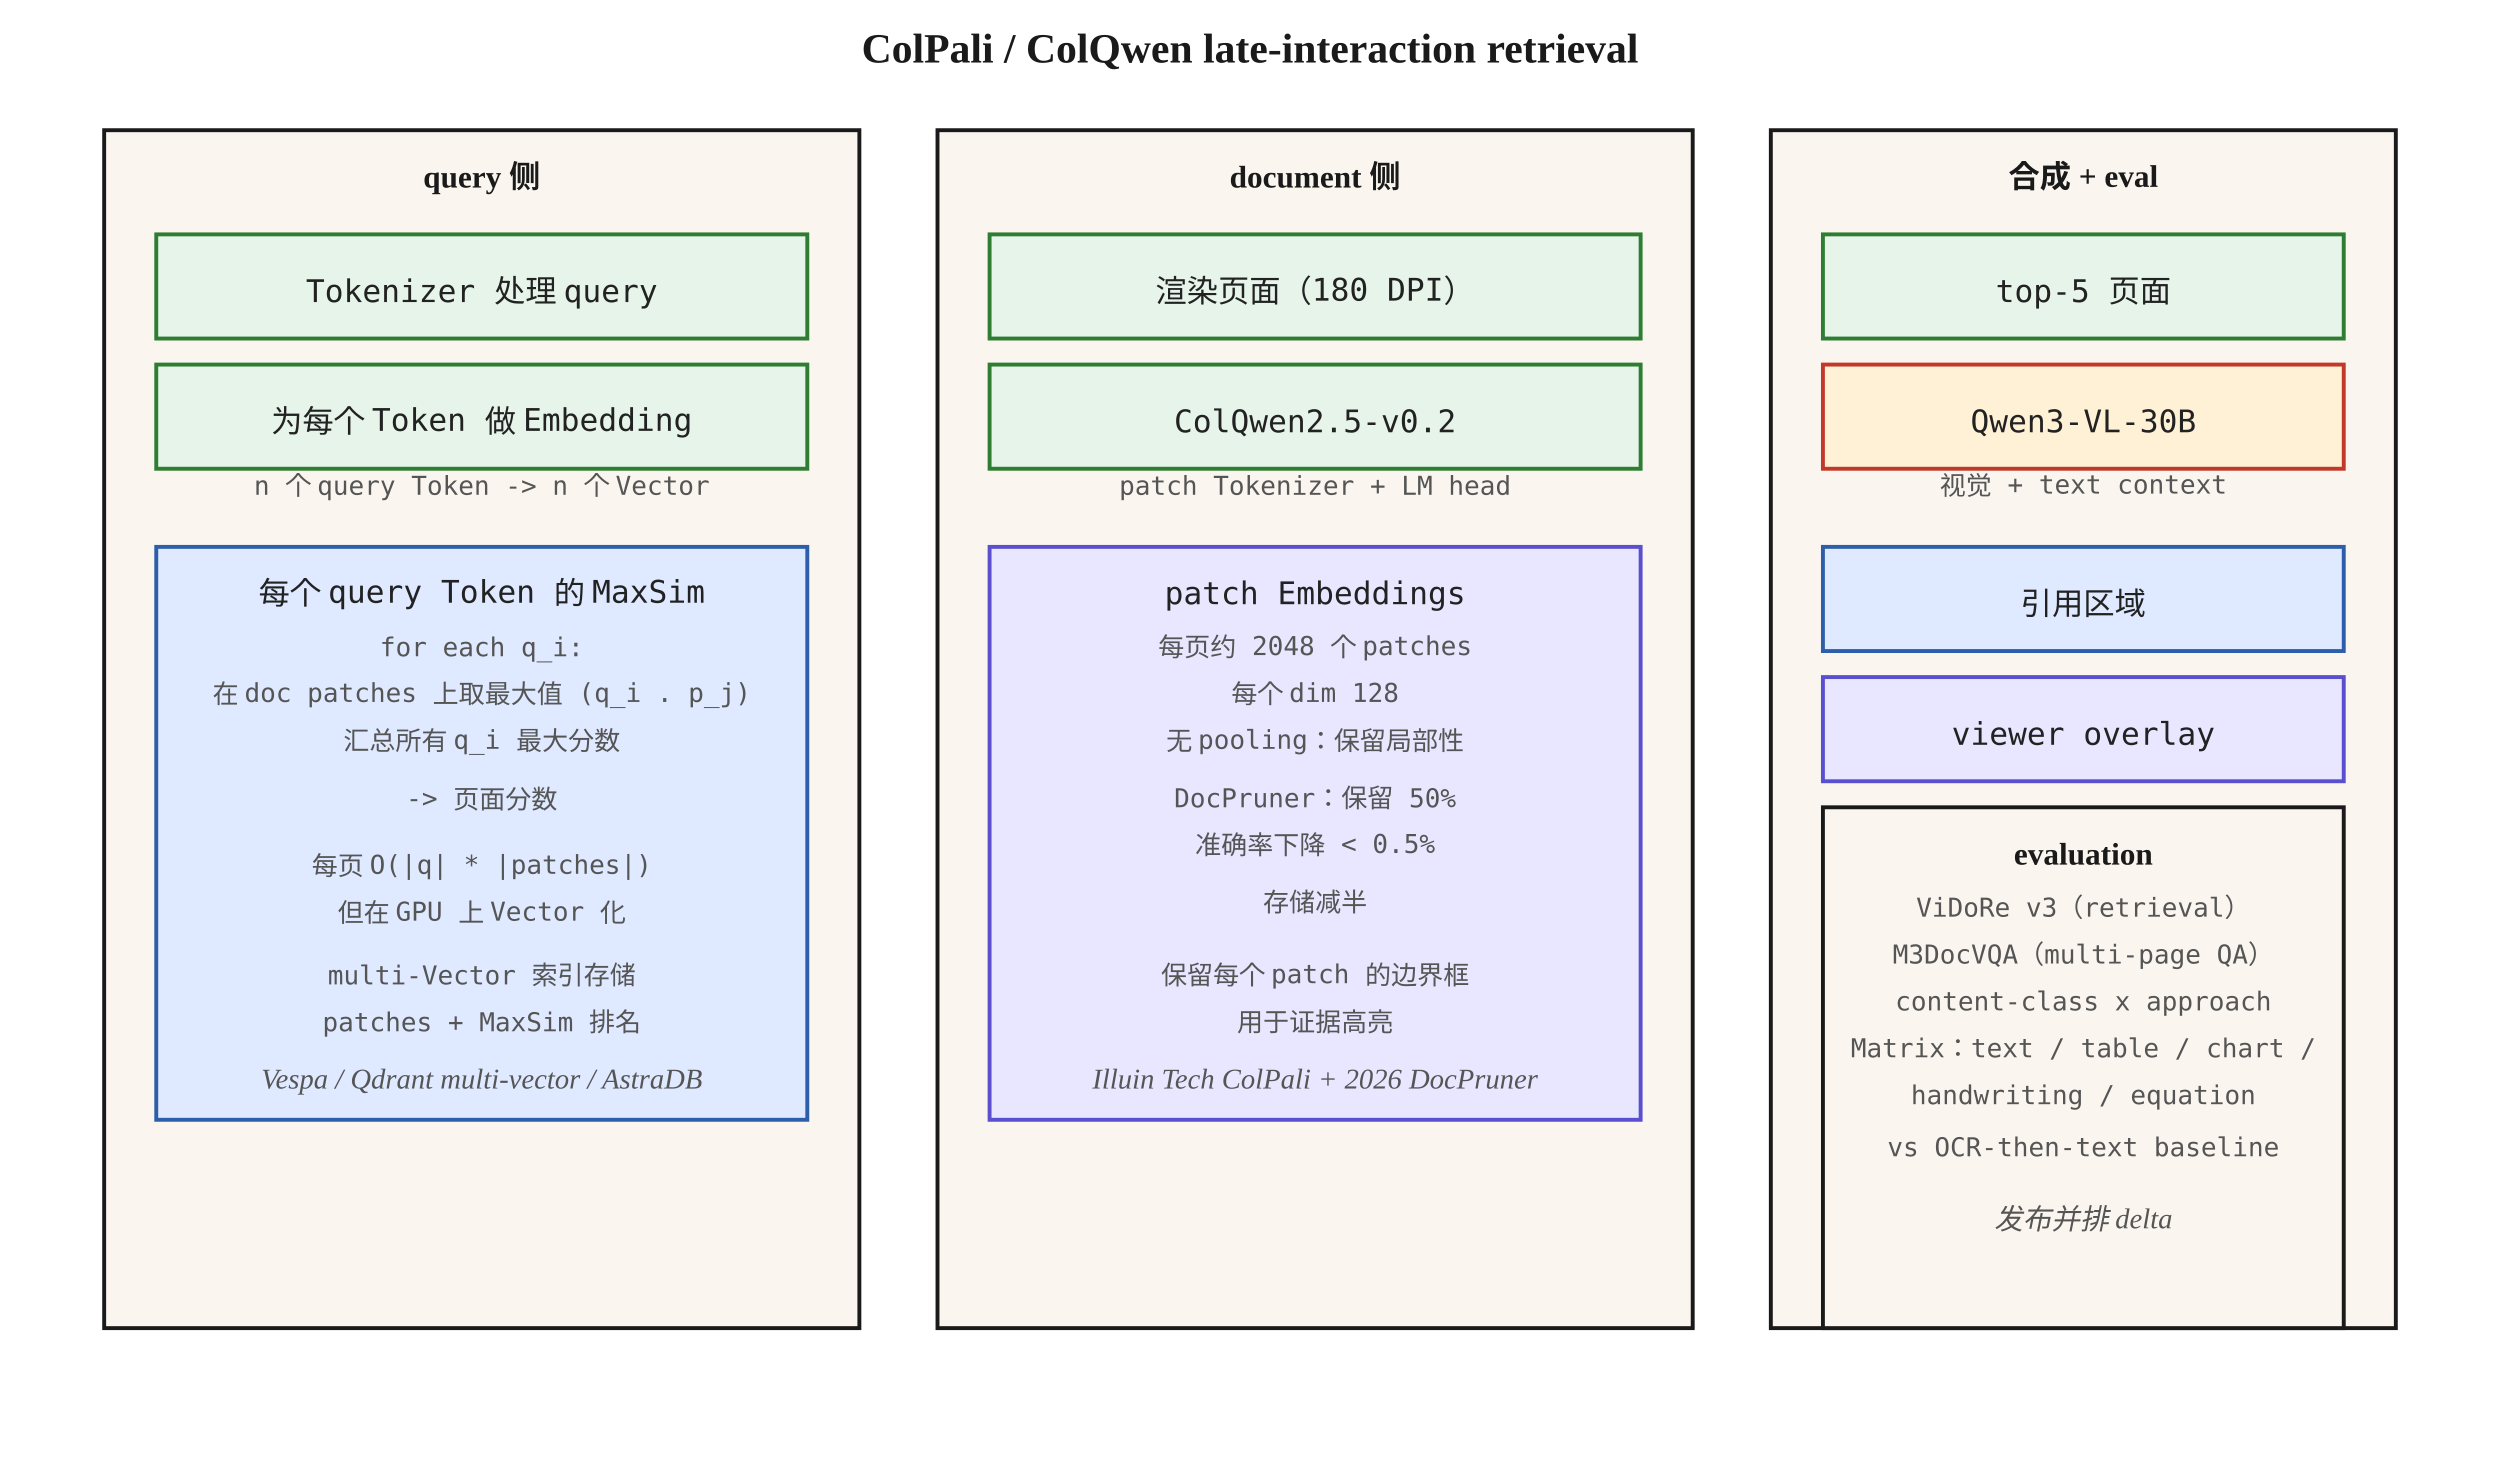
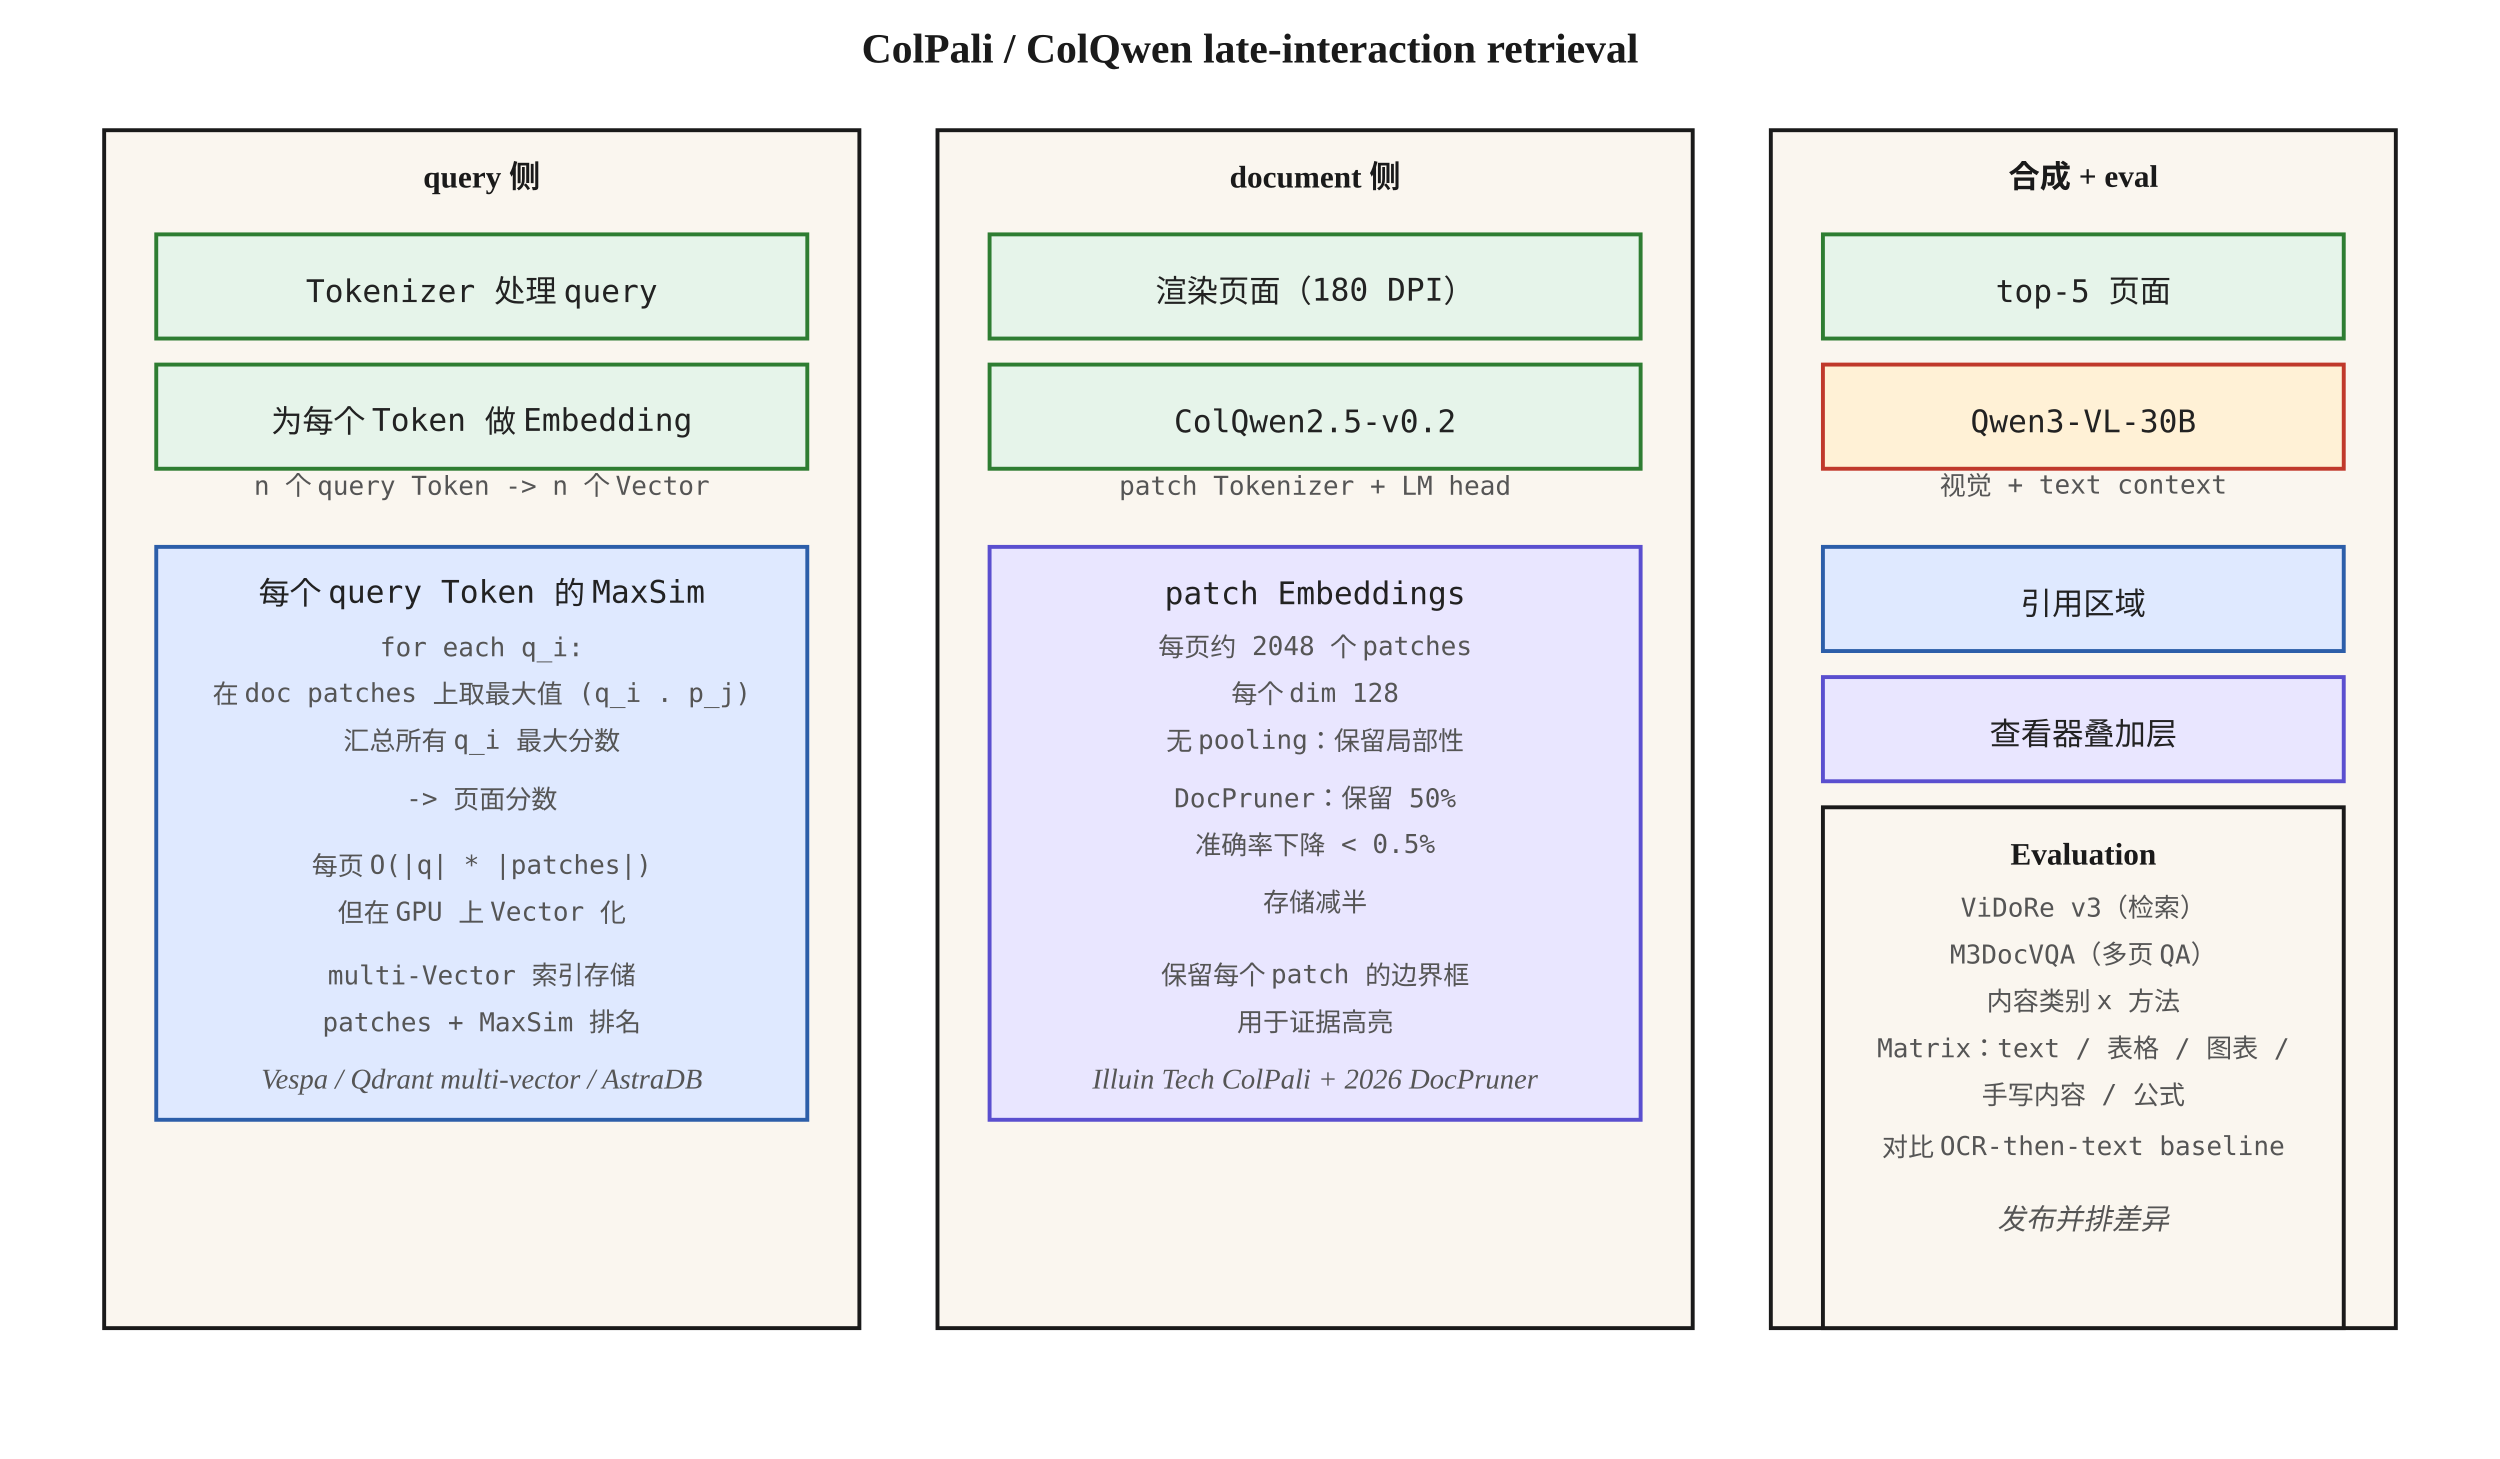
<svg xmlns="http://www.w3.org/2000/svg" viewBox="0 0 960 560" font-family="Georgia, 'Times New Roman', serif">
  <defs>
    <style>
      .box { fill: #faf6ef; stroke: #1a1a1a; stroke-width: 1.5; }
      .hot { fill: #fff1d6; stroke: #c0392b; stroke-width: 1.5; }
      .cool { fill: #e6f4ea; stroke: #2e7d32; stroke-width: 1.5; }
      .cold { fill: #dfe9ff; stroke: #2c5ea9; stroke-width: 1.5; }
      .dsk { fill: #e9e6ff; stroke: #5a4fcf; stroke-width: 1.5; }
      .step { font-size: 12px; font-family: 'Menlo', monospace; fill: #222; }
      .small { font-size: 10px; font-family: 'Menlo', monospace; fill: #555; }
      .caption { font-size: 11px; fill: #555; font-style: italic; }
      .title { font-size: 16px; font-weight: 700; fill: #1a1a1a; }
      .head { font-size: 12px; font-weight: 700; fill: #1a1a1a; }
    </style>
  </defs>
  <text x="480" y="24" text-anchor="middle" class="title">ColPali / ColQwen late-interaction retrieval</text>
  <rect x="40" y="50" width="290" height="460" class="box" />
  <text x="185" y="72" text-anchor="middle" class="head">query 侧</text>
  <rect x="60" y="90" width="250" height="40" class="cool" />
  <text x="185" y="116" text-anchor="middle" class="step">Tokenizer 处理 query</text>
  <rect x="60" y="140" width="250" height="40" class="cool" />
  <text x="185" y="166" text-anchor="middle" class="step">为每个 Token 做 Embedding</text>
  <text x="185" y="190" text-anchor="middle" class="small">n 个 query Token -&gt; n 个 Vector</text>
  <rect x="60" y="210" width="250" height="220" class="cold" />
  <text x="185" y="232" text-anchor="middle" class="step">每个 query Token 的 MaxSim</text>
  <text x="185" y="252" text-anchor="middle" class="small">for each q_i:</text>
  <text x="185" y="270" text-anchor="middle" class="small">在 doc patches 上取最大值 (q_i . p_j)</text>
  <text x="185" y="288" text-anchor="middle" class="small">汇总所有 q_i 最大分数</text>
  <text x="185" y="310" text-anchor="middle" class="small">-&gt; 页面分数</text>
  <text x="185" y="336" text-anchor="middle" class="small">每页 O(|q| * |patches|)</text>
  <text x="185" y="354" text-anchor="middle" class="small">但在 GPU 上 Vector 化</text>
  <text x="185" y="378" text-anchor="middle" class="small">multi-Vector 索引存储</text>
  <text x="185" y="396" text-anchor="middle" class="small">patches + MaxSim 排名</text>
  <text x="185" y="418" text-anchor="middle" class="caption">Vespa / Qdrant multi-vector / AstraDB</text>
  <rect x="360" y="50" width="290" height="460" class="box" />
  <text x="505" y="72" text-anchor="middle" class="head">document 侧</text>
  <rect x="380" y="90" width="250" height="40" class="cool" />
  <text x="505" y="116" text-anchor="middle" class="step">渲染页面（180 DPI）</text>
  <rect x="380" y="140" width="250" height="40" class="cool" />
  <text x="505" y="166" text-anchor="middle" class="step">ColQwen2.5-v0.2</text>
  <text x="505" y="190" text-anchor="middle" class="small">patch Tokenizer + LM head</text>
  <rect x="380" y="210" width="250" height="220" class="dsk" />
  <text x="505" y="232" text-anchor="middle" class="step">patch Embeddings</text>
  <text x="505" y="252" text-anchor="middle" class="small">每页约 2048 个 patches</text>
  <text x="505" y="270" text-anchor="middle" class="small">每个 dim 128</text>
  <text x="505" y="288" text-anchor="middle" class="small">无 pooling：保留局部性</text>
  <text x="505" y="310" text-anchor="middle" class="small">DocPruner：保留 50%</text>
  <text x="505" y="328" text-anchor="middle" class="small">准确率下降 &lt; 0.5%</text>
  <text x="505" y="350" text-anchor="middle" class="small">存储减半</text>
  <text x="505" y="378" text-anchor="middle" class="small">保留每个 patch 的边界框</text>
  <text x="505" y="396" text-anchor="middle" class="small">用于证据高亮</text>
  <text x="505" y="418" text-anchor="middle" class="caption">Illuin Tech ColPali + 2026 DocPruner</text>
  <rect x="680" y="50" width="240" height="460" class="box" />
  <text x="800" y="72" text-anchor="middle" class="head">合成 + eval</text>
  <rect x="700" y="90" width="200" height="40" class="cool" />
  <text x="800" y="116" text-anchor="middle" class="step">top-5 页面</text>
  <rect x="700" y="140" width="200" height="40" class="hot" />
  <text x="800" y="166" text-anchor="middle" class="step">Qwen3-VL-30B</text>
  <text x="800" y="190" text-anchor="middle" class="small">视觉 + text context</text>
  <rect x="700" y="210" width="200" height="40" class="cold" />
  <text x="800" y="236" text-anchor="middle" class="step">引用区域</text>
  <rect x="700" y="260" width="200" height="40" class="dsk" />
-   <text x="800" y="286" text-anchor="middle" class="step">viewer overlay</text>
+   <text x="800" y="286" text-anchor="middle" class="step">查看器叠加层</text>
  <rect x="700" y="310" width="200" height="200" class="box" />
-   <text x="800" y="332" text-anchor="middle" class="head">evaluation</text>
-   <text x="800" y="352" text-anchor="middle" class="small">ViDoRe v3（retrieval）</text>
-   <text x="800" y="370" text-anchor="middle" class="small">M3DocVQA（multi-page QA）</text>
-   <text x="800" y="388" text-anchor="middle" class="small">content-class x approach</text>
-   <text x="800" y="406" text-anchor="middle" class="small">Matrix：text / table / chart /</text>
-   <text x="800" y="424" text-anchor="middle" class="small">handwriting / equation</text>
-   <text x="800" y="444" text-anchor="middle" class="small">vs OCR-then-text baseline</text>
-   <text x="800" y="472" text-anchor="middle" class="caption">发布并排 delta</text>
+   <text x="800" y="332" text-anchor="middle" class="head">Evaluation</text>
+   <text x="800" y="352" text-anchor="middle" class="small">ViDoRe v3（检索）</text>
+   <text x="800" y="370" text-anchor="middle" class="small">M3DocVQA（多页 QA）</text>
+   <text x="800" y="388" text-anchor="middle" class="small">内容类别 x 方法</text>
+   <text x="800" y="406" text-anchor="middle" class="small">Matrix：text / 表格 / 图表 /</text>
+   <text x="800" y="424" text-anchor="middle" class="small">手写内容 / 公式</text>
+   <text x="800" y="444" text-anchor="middle" class="small">对比 OCR-then-text baseline</text>
+   <text x="800" y="472" text-anchor="middle" class="caption">发布并排差异</text>
</svg>
